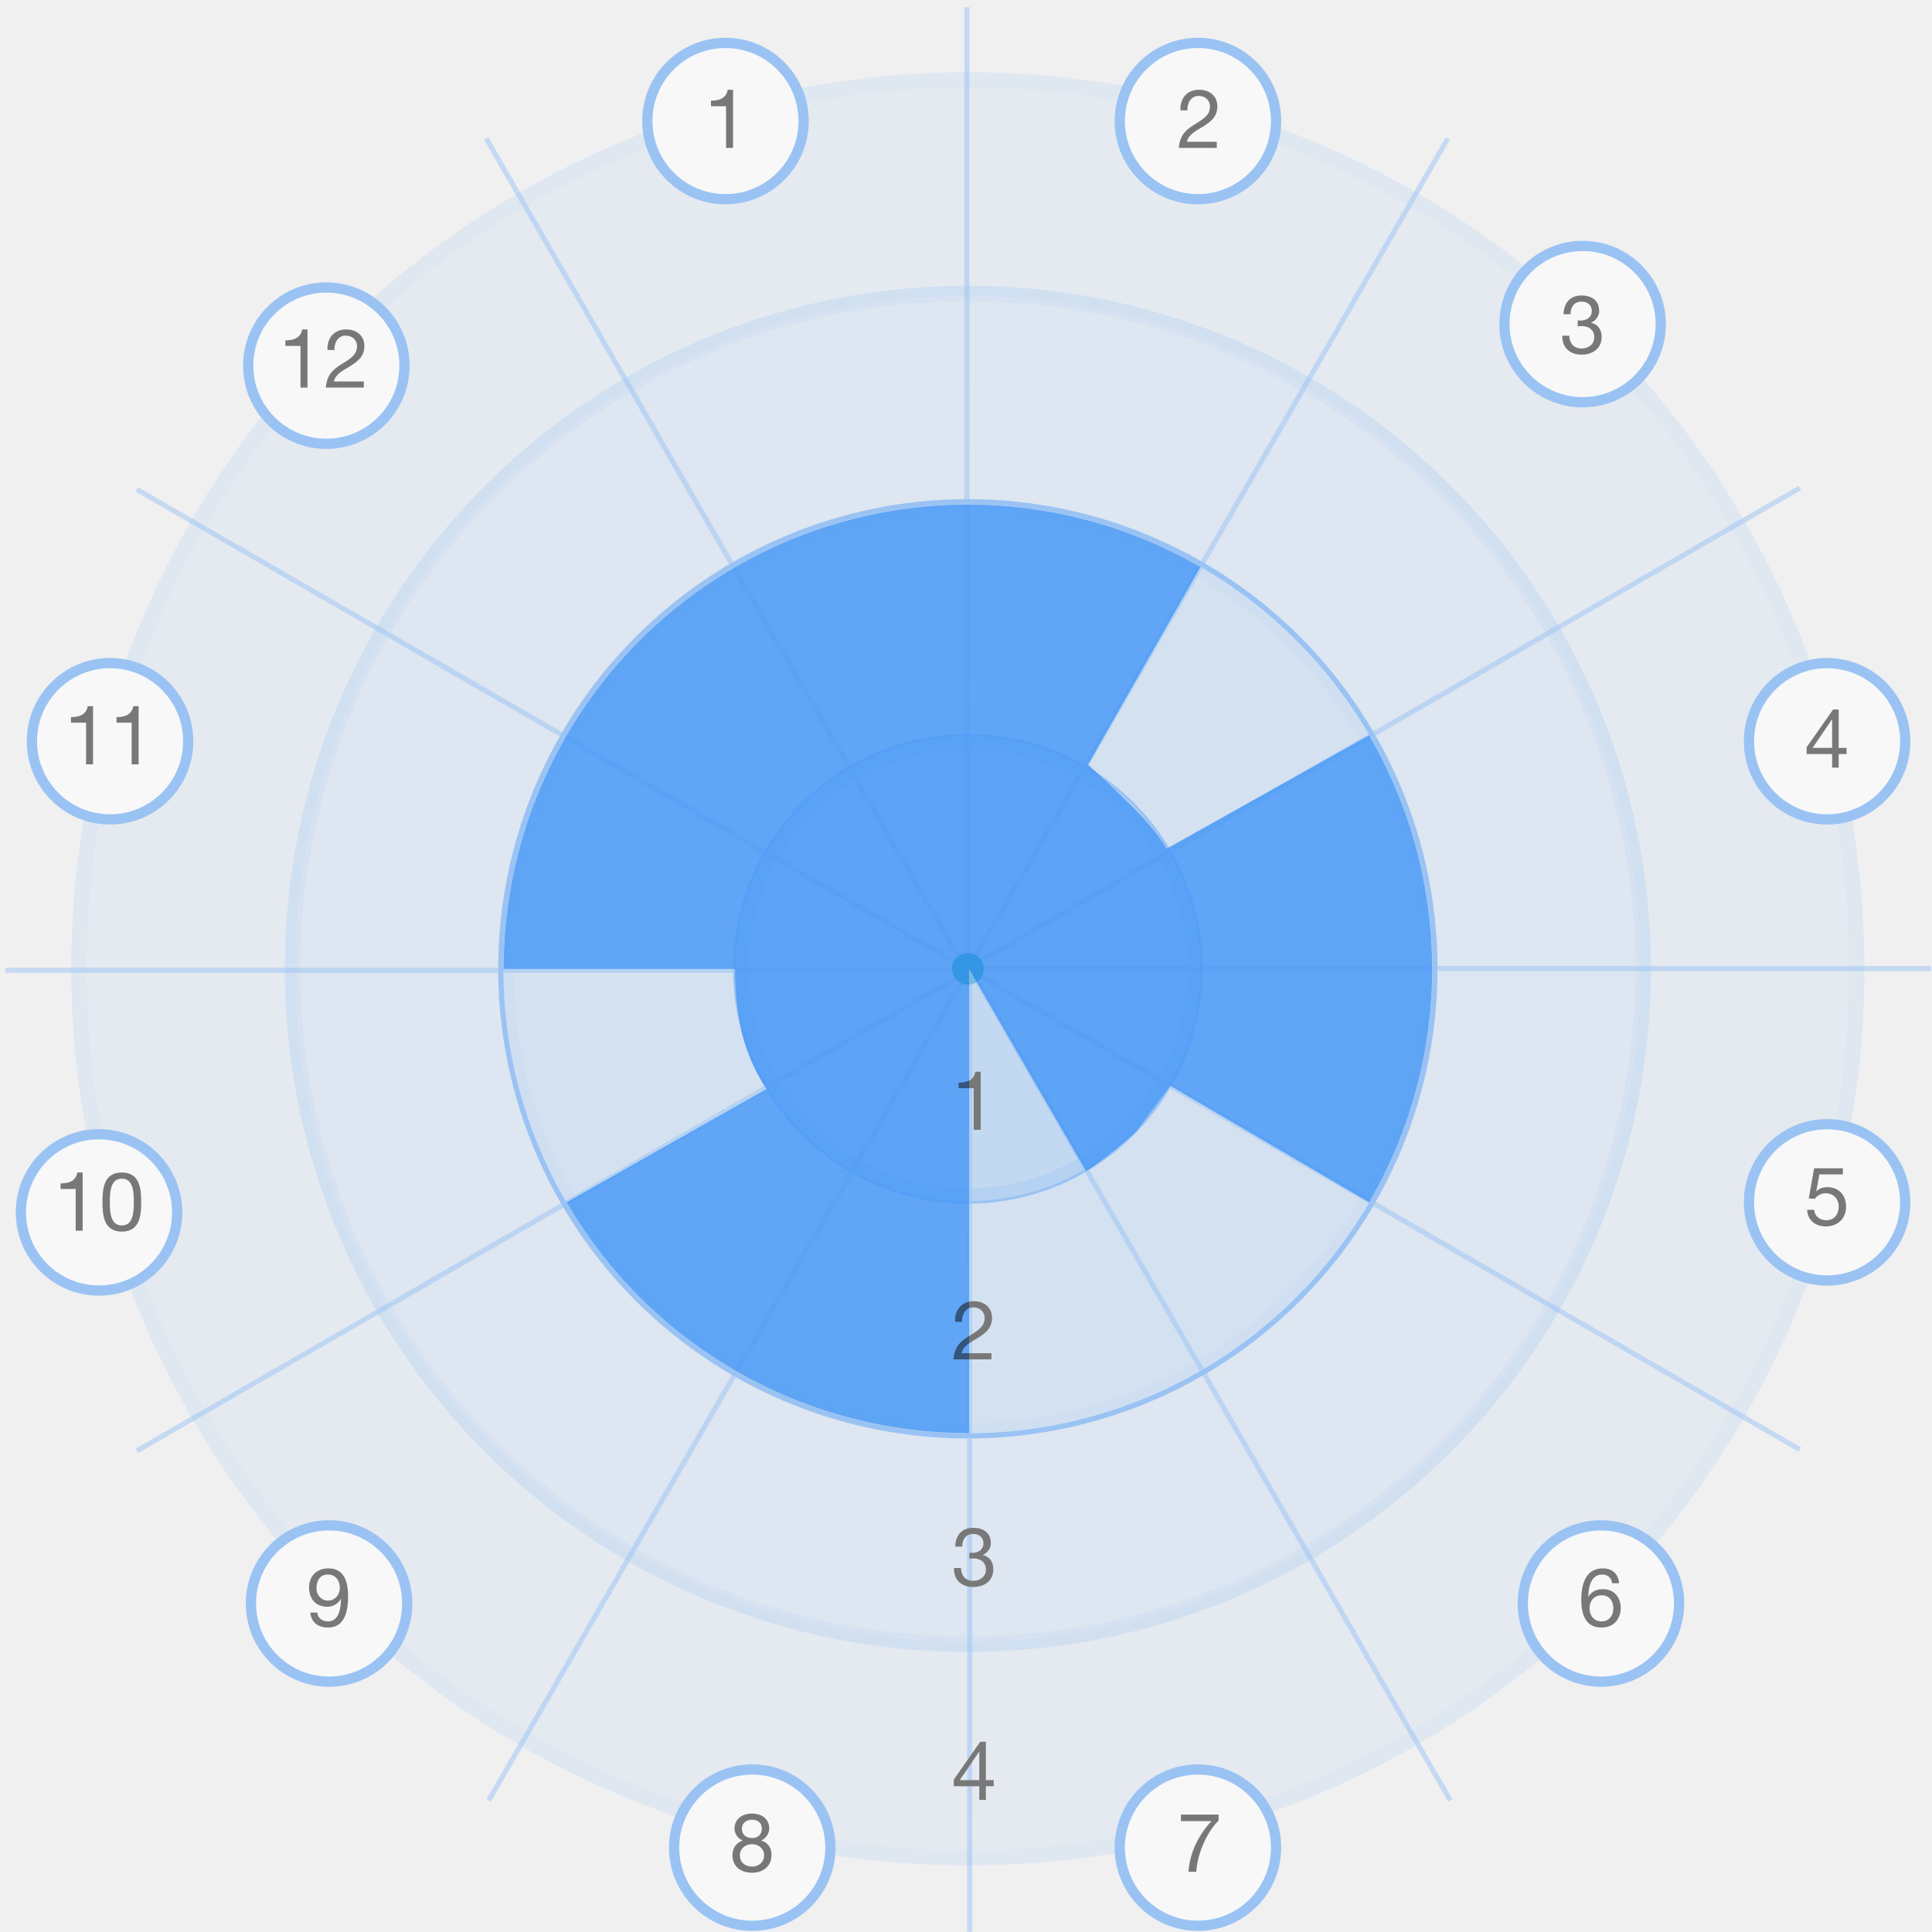
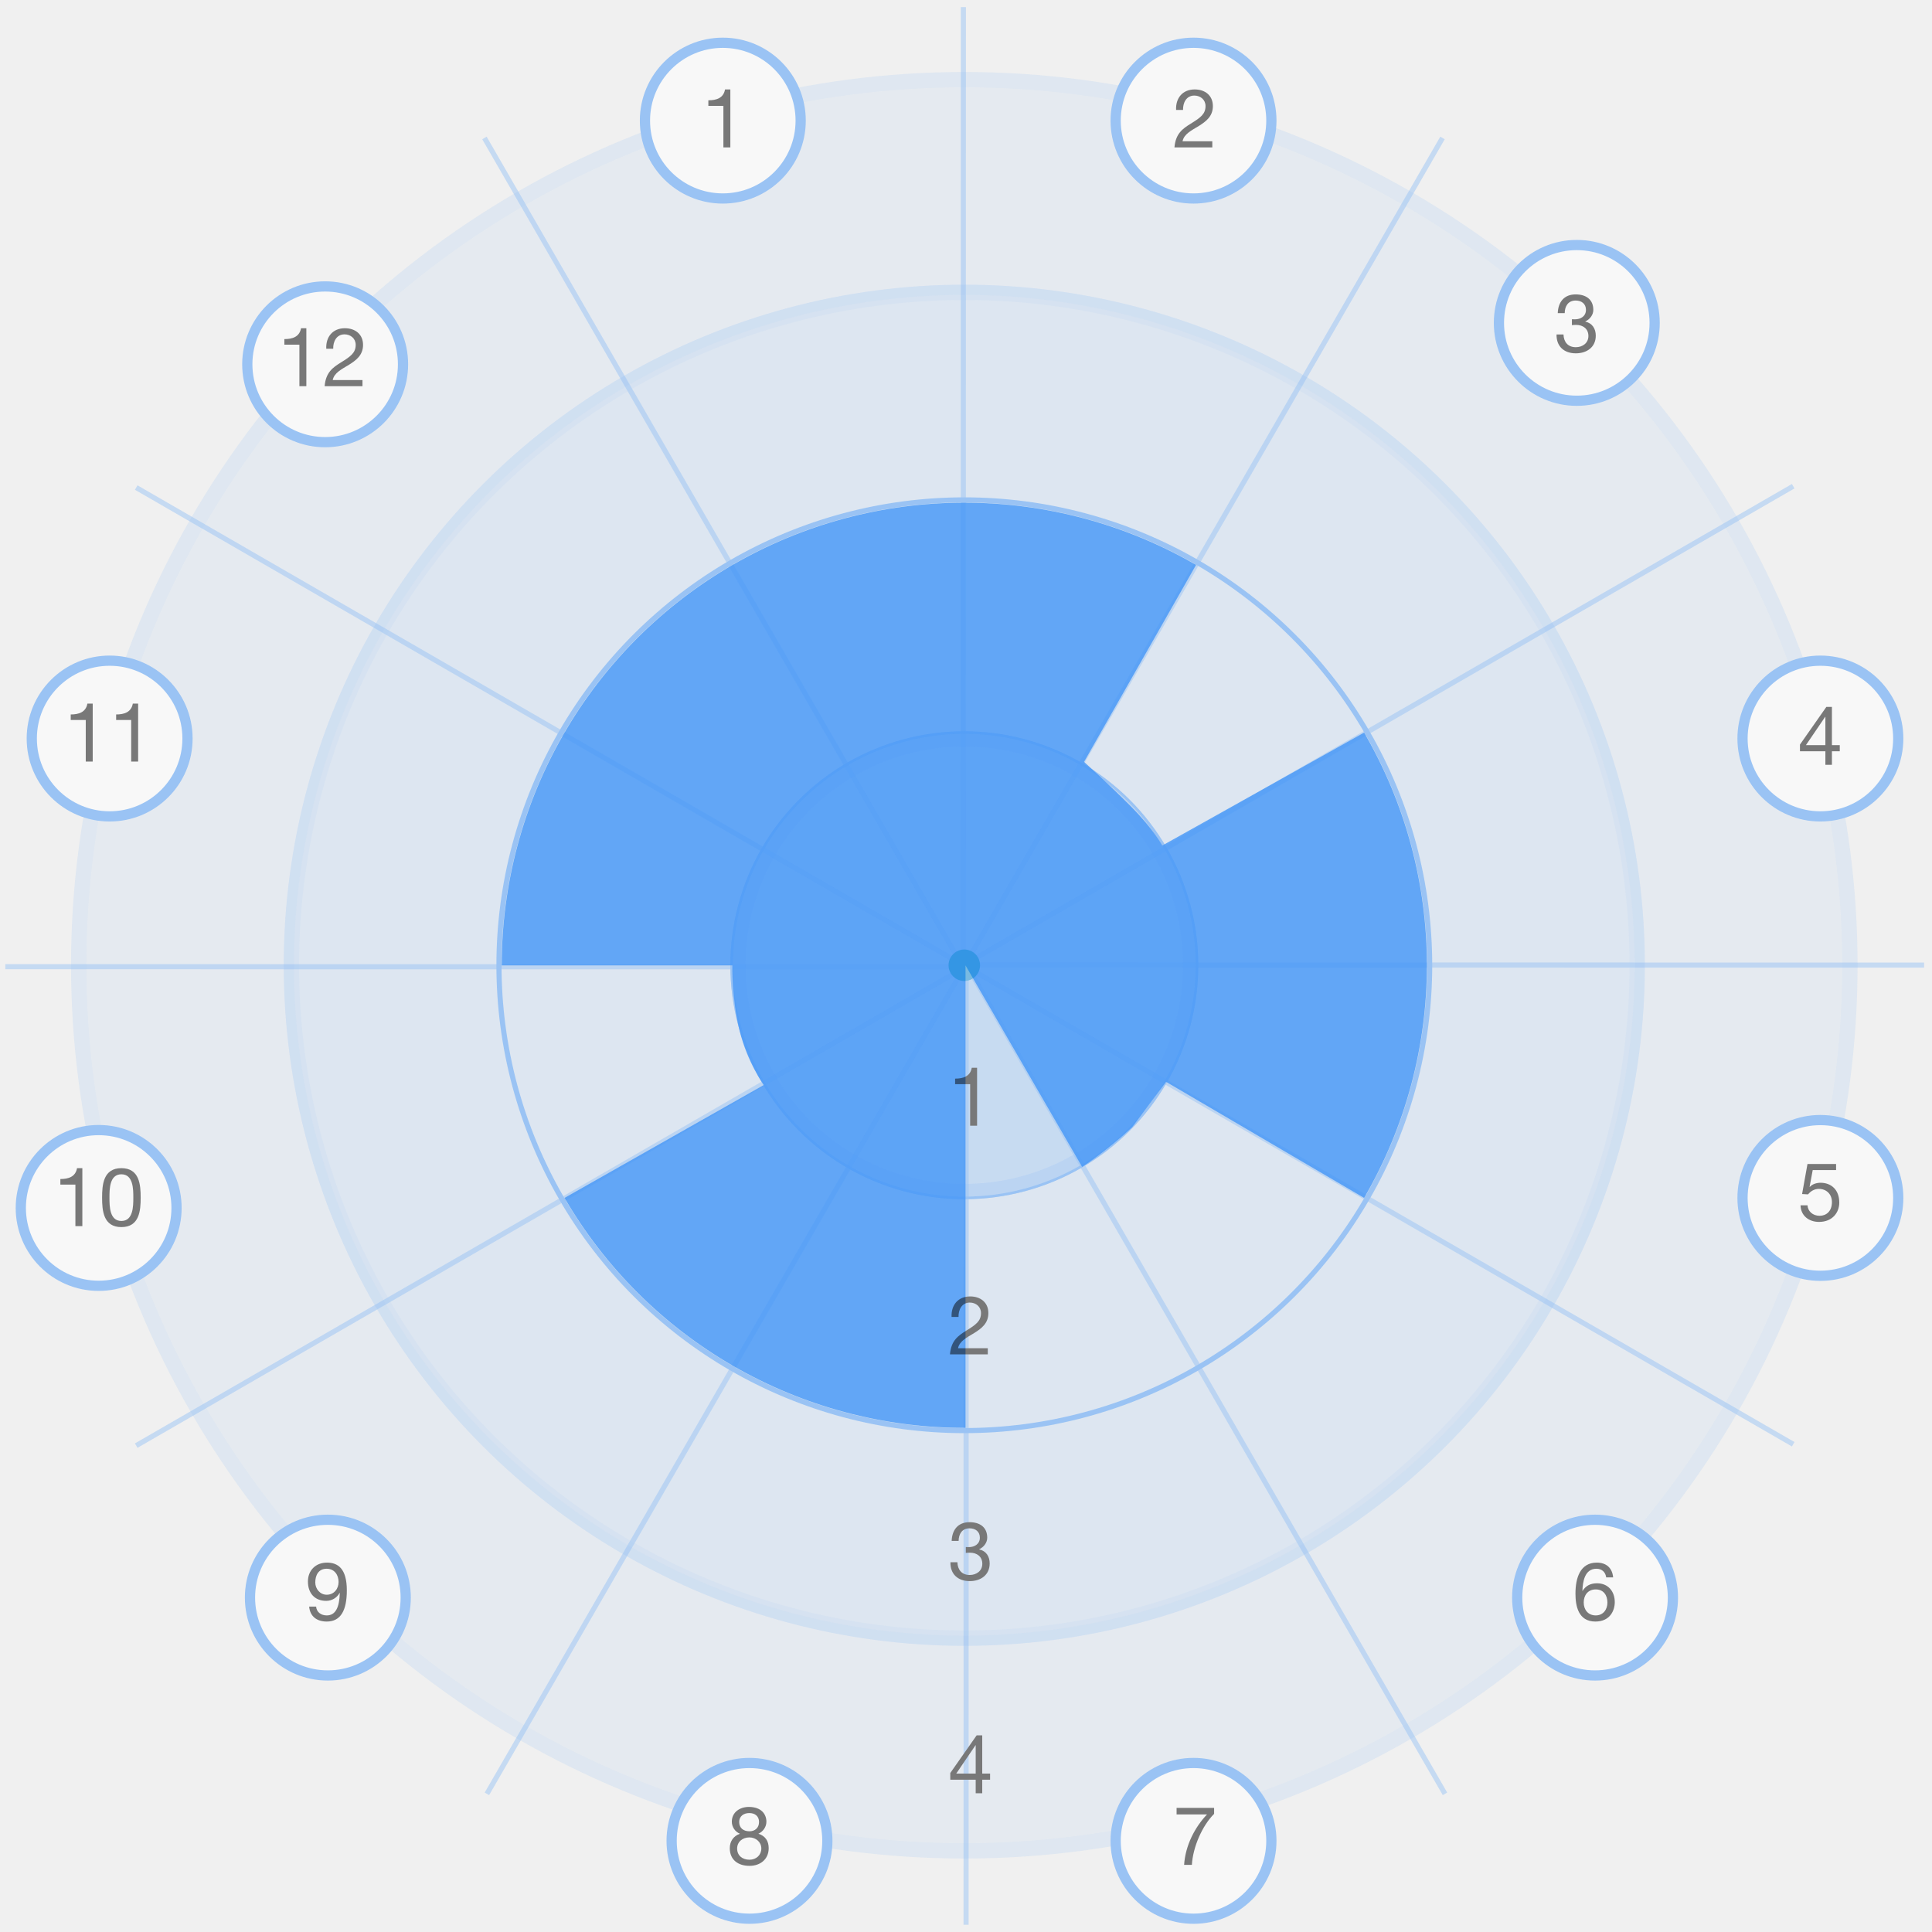
- <svg xmlns="http://www.w3.org/2000/svg" width="271" height="271" viewBox="0 0 271 271" fill="none">
+ <svg xmlns="http://www.w3.org/2000/svg" width="272" height="272" viewBox="0 0 272 272" fill="none">
  <path opacity="0.8" fill-rule="evenodd" clip-rule="evenodd" d="M152.618 72.99C141.576 70.032 129.95 70.032 118.907 72.99C107.865 75.949 97.796 81.763 89.713 89.846C81.63 97.929 75.817 107.998 72.858 119.04C71.377 124.567 70.637 130.241 70.639 135.914H103.11C103.11 135.914 102.999 140.529 104.115 145.066C105.233 149.607 107.534 152.751 107.534 152.751L79.475 168.651C82.288 173.485 85.724 177.957 89.713 181.945C97.796 190.029 107.865 195.842 118.907 198.801C124.483 200.295 130.208 201.034 135.931 201.02V135.914L152.352 164.289C152.352 164.289 155.55 162.239 159.374 158.716L164.167 152.307L192.05 168.651C194.938 163.688 197.169 158.345 198.668 152.751C201.627 141.709 201.627 130.082 198.668 119.04C197.169 113.447 194.938 108.103 192.05 103.141L163.637 119.04C163.637 119.04 162.468 116.81 159.213 113.534C156.002 110.302 152.618 107.262 152.618 107.262L168.389 79.533C163.463 76.682 158.163 74.476 152.618 72.99Z" fill="#4396F7" />
  <g opacity="0.5">
-     <path opacity="0.2" d="M47.598 47.733C63.074 32.257 82.351 21.127 103.491 15.463C124.631 9.798 146.89 9.798 168.031 15.463C189.171 21.127 208.448 32.257 223.924 47.733C239.4 63.209 250.529 82.485 256.194 103.626C261.858 124.766 261.858 147.025 256.194 168.166C250.529 189.306 239.4 208.583 223.924 224.059C208.448 239.535 189.171 250.664 168.031 256.329C146.89 261.993 124.631 261.993 103.491 256.329C82.351 250.664 63.074 239.535 47.598 224.059C32.122 208.583 20.992 189.306 15.328 168.166C9.663 147.025 9.663 124.766 15.328 103.626C20.992 82.485 32.122 63.209 47.598 47.733Z" fill="#4396F7" fill-opacity="0.6" stroke="#4396F7" stroke-width="2.158" />
-     <path opacity="0.2" d="M68.772 68.905C80.531 57.146 95.178 48.689 111.242 44.385C127.305 40.081 144.218 40.081 160.282 44.385C176.345 48.689 190.993 57.146 202.752 68.905C214.511 80.665 222.968 95.312 227.272 111.375C231.576 127.439 231.576 144.352 227.272 160.416C222.968 176.479 214.511 191.126 202.752 202.886C190.993 214.645 176.345 223.102 160.282 227.406C144.218 231.71 127.305 231.71 111.242 227.406C95.178 223.102 80.531 214.645 68.772 202.886C57.012 191.126 48.556 176.479 44.251 160.416C39.947 144.352 39.947 127.439 44.251 111.375C48.556 95.312 57.012 80.665 68.772 68.905Z" fill="#4396F7" fill-opacity="0.6" stroke="#4396F7" stroke-width="2.158" />
-     <path opacity="0.2" d="M89.945 90.077C97.988 82.034 108.006 76.251 118.992 73.307C129.979 70.363 141.546 70.363 152.533 73.307C163.519 76.251 173.537 82.034 181.58 90.077C189.623 98.12 195.406 108.138 198.35 119.124C201.294 130.111 201.294 141.678 198.35 152.665C195.406 163.651 189.623 173.669 181.58 181.712C173.537 189.754 163.519 195.538 152.533 198.482C141.546 201.426 129.979 201.426 118.992 198.482C108.006 195.538 97.988 189.754 89.945 181.712C81.903 173.669 76.119 163.651 73.175 152.665C70.231 141.678 70.231 130.111 73.175 119.124C76.119 108.138 81.903 98.12 89.945 90.077Z" fill="#4396F7" fill-opacity="0.6" stroke="#4396F7" stroke-width="2.158" />
-     <path opacity="0.5" d="M113.236 113.367C117.19 109.412 122.116 106.569 127.518 105.121C132.919 103.674 138.607 103.674 144.009 105.121C149.411 106.569 154.336 109.412 158.291 113.367C162.245 117.321 165.089 122.247 166.536 127.649C167.984 133.05 167.984 138.738 166.536 144.14C165.089 149.541 162.245 154.467 158.291 158.421C154.336 162.376 149.411 165.22 144.009 166.667C138.607 168.114 132.919 168.114 127.518 166.667C122.116 165.22 117.19 162.376 113.236 158.421C109.282 154.467 106.438 149.541 104.99 144.14C103.543 138.738 103.543 133.05 104.99 127.649C106.438 122.247 109.282 117.321 113.236 113.367Z" fill="#4396F7" fill-opacity="0.6" stroke="#4396F7" stroke-width="2.158" />
-     <path opacity="0.1" d="M68.517 68.651C80.321 56.847 95.024 48.358 111.149 44.038C127.273 39.717 144.251 39.717 160.375 44.038C176.499 48.358 191.202 56.847 203.006 68.651C214.81 80.455 223.299 95.158 227.619 111.282C231.94 127.407 231.94 144.384 227.619 160.509C223.299 176.633 214.81 191.336 203.006 203.14C191.202 214.944 176.499 223.433 160.375 227.753C144.251 232.074 127.273 232.074 111.149 227.753C95.024 223.433 80.321 214.944 68.517 203.14C56.713 191.336 48.225 176.633 43.904 160.509C39.584 144.384 39.584 127.407 43.904 111.282C48.225 95.158 56.713 80.455 68.517 68.651Z" stroke="#4396F7" stroke-width="1.438" />
-     <path d="M89.437 89.569C97.569 81.437 107.698 75.588 118.806 72.612C129.915 69.636 141.611 69.636 152.719 72.612C163.827 75.588 173.957 81.437 182.089 89.569C190.22 97.7 196.069 107.83 199.045 118.938C202.021 130.046 202.021 141.743 199.045 152.851C196.068 163.959 190.22 174.088 182.089 182.22C173.957 190.352 163.827 196.2 152.719 199.177C141.611 202.153 129.915 202.153 118.806 199.177C107.698 196.2 97.569 190.352 89.437 182.22C81.305 174.088 75.457 163.959 72.48 152.851C69.504 141.743 69.504 130.046 72.48 118.938C75.457 107.83 81.305 97.7 89.437 89.569Z" stroke="#4396F7" stroke-width="0.719" />
-     <path d="M112.6 112.73C116.666 108.664 121.731 105.74 127.285 104.252C132.839 102.764 138.687 102.764 144.241 104.252C149.796 105.74 154.86 108.664 158.926 112.73C162.992 116.796 165.916 121.861 167.404 127.415C168.893 132.969 168.893 138.817 167.404 144.371C165.916 149.925 162.992 154.99 158.926 159.056C154.86 163.122 149.796 166.046 144.241 167.534C138.687 169.022 132.839 169.022 127.285 167.534C121.731 166.046 116.666 163.122 112.6 159.056C108.534 154.99 105.61 149.925 104.122 144.371C102.634 138.817 102.634 132.969 104.122 127.415C105.61 121.861 108.534 116.796 112.6 112.73Z" stroke="#4396F7" stroke-width="0.36" />
-     <path opacity="0.5" d="M135.641 136.262L68.201 19.423" stroke="#4396F7" stroke-width="0.719" />
-     <path opacity="0.5" d="M135.615 135.903L135.629 0.998" stroke="#4396F7" stroke-width="0.719" />
+     <path opacity="0.2" d="M103.491 15.463C124.631 9.798 146.89 9.798 168.031 15.463C189.171 21.127 208.448 32.257 223.924 47.733C239.4 63.209 250.529 82.485 256.194 103.626C261.858 124.766 261.858 147.025 256.194 168.166C250.529 189.306 239.4 208.583 223.924 224.059C208.448 239.535 189.171 250.664 168.031 256.329C146.89 261.993 124.631 261.993 103.491 256.329C82.351 250.664 63.074 239.535 47.598 224.059C32.122 208.583 20.992 189.306 15.328 168.166C9.663 147.025 9.663 124.766 15.328 103.626C20.992 82.485 32.122 63.209 47.598 47.733C63.074 32.257 82.351 21.127 103.491 15.463Z" fill="#4396F7" fill-opacity="0.6" stroke="#4396F7" stroke-width="2.158" />
+     <path opacity="0.2" d="M111.241 44.385C127.304 40.081 144.217 40.081 160.281 44.385C176.344 48.689 190.992 57.146 202.751 68.905C214.51 80.665 222.967 95.312 227.271 111.375C231.575 127.439 231.575 144.352 227.271 160.416C222.967 176.479 214.51 191.126 202.751 202.886C190.992 214.645 176.344 223.102 160.281 227.406C144.217 231.71 127.304 231.71 111.241 227.406C95.177 223.102 80.53 214.645 68.771 202.886C57.011 191.126 48.555 176.479 44.251 160.416C39.946 144.352 39.946 127.439 44.251 111.375C48.555 95.312 57.011 80.665 68.771 68.905C80.53 57.146 95.177 48.689 111.241 44.385Z" fill="#4396F7" fill-opacity="0.6" stroke="#4396F7" stroke-width="2.158" />
+     <path opacity="0.5" d="M127.517 105.121C132.919 103.674 138.607 103.674 144.008 105.121C149.41 106.569 154.336 109.413 158.29 113.367C162.244 117.321 165.088 122.247 166.536 127.649C167.983 133.051 167.983 138.738 166.536 144.14C165.088 149.542 162.244 154.467 158.29 158.422C154.336 162.376 149.41 165.22 144.008 166.667C138.607 168.115 132.919 168.115 127.517 166.667C122.115 165.22 117.19 162.376 113.235 158.422C109.281 154.467 106.437 149.542 104.99 144.14C103.542 138.738 103.542 133.051 104.99 127.649C106.437 122.247 109.281 117.321 113.235 113.367C117.19 109.413 122.115 106.569 127.517 105.121Z" fill="#4396F7" fill-opacity="0.6" stroke="#4396F7" stroke-width="2.158" />
+     <path opacity="0.1" d="M111.148 44.038C127.272 39.717 144.25 39.717 160.374 44.038C176.498 48.358 191.201 56.847 203.005 68.651C214.809 80.455 223.298 95.158 227.618 111.282C231.939 127.407 231.939 144.384 227.618 160.509C223.298 176.633 214.809 191.336 203.005 203.14C191.201 214.944 176.498 223.433 160.374 227.753C144.25 232.074 127.272 232.074 111.148 227.753C95.023 223.433 80.32 214.944 68.516 203.14C56.712 191.336 48.224 176.633 43.903 160.509C39.583 144.384 39.583 127.407 43.903 111.282C48.224 95.158 56.712 80.455 68.516 68.651C80.32 56.847 95.023 48.358 111.148 44.038Z" stroke="#4396F7" stroke-width="1.438" />
+     <path d="M118.806 72.612C129.915 69.636 141.611 69.636 152.719 72.612C163.828 75.588 173.957 81.437 182.089 89.569C190.221 97.7 196.069 107.83 199.045 118.938C202.022 130.046 202.022 141.743 199.045 152.851C196.069 163.959 190.221 174.088 182.089 182.22C173.957 190.352 163.828 196.2 152.719 199.177C141.611 202.153 129.915 202.153 118.806 199.177C107.698 196.2 97.569 190.352 89.437 182.22C81.305 174.088 75.457 163.959 72.481 152.851C69.504 141.743 69.504 130.046 72.481 118.938C75.457 107.83 81.305 97.7 89.437 89.569C97.569 81.437 107.698 75.588 118.806 72.612Z" stroke="#4396F7" stroke-width="0.719" />
+     <path d="M127.284 104.252C132.839 102.764 138.687 102.764 144.241 104.252C149.795 105.74 154.86 108.664 158.926 112.73C162.992 116.796 165.916 121.861 167.404 127.415C168.892 132.969 168.892 138.817 167.404 144.371C165.916 149.926 162.992 154.99 158.926 159.056C154.86 163.122 149.795 166.046 144.241 167.534C138.687 169.023 132.839 169.023 127.284 167.534C121.73 166.046 116.666 163.122 112.6 159.056C108.534 154.99 105.61 149.926 104.121 144.371C102.633 138.817 102.633 132.969 104.121 127.415C105.61 121.861 108.534 116.796 112.6 112.73C116.666 108.664 121.73 105.74 127.284 104.252Z" stroke="#4396F7" stroke-width="0.36" />
+     <path opacity="0.5" d="M135.642 136.262L68.202 19.423" stroke="#4396F7" stroke-width="0.719" />
+     <path opacity="0.5" d="M135.614 135.903L135.628 0.998" stroke="#4396F7" stroke-width="0.719" />
    <path opacity="0.5" d="M135.621 136.247L203.086 19.423" stroke="#4396F7" stroke-width="0.719" />
-     <path opacity="0.5" d="M135.62 135.89L252.459 68.45" stroke="#4396F7" stroke-width="0.719" />
-     <path opacity="0.5" d="M135.981 135.86L270.887 135.874" stroke="#4396F7" stroke-width="0.719" />
-     <path opacity="0.5" d="M135.635 135.867L252.459 203.332" stroke="#4396F7" stroke-width="0.719" />
-     <path opacity="0.5" d="M135.993 135.71L203.434 252.549" stroke="#4396F7" stroke-width="0.719" />
-     <path opacity="0.5" d="M136.024 136.071L136.01 270.977" stroke="#4396F7" stroke-width="0.719" />
-     <path opacity="0.5" d="M136.016 135.724L68.551 252.549" stroke="#4396F7" stroke-width="0.719" />
-     <path opacity="0.5" d="M136.016 136.082L19.178 203.522" stroke="#4396F7" stroke-width="0.719" />
+     <path opacity="0.5" d="M135.62 135.891L252.459 68.451" stroke="#4396F7" stroke-width="0.719" />
+     <path opacity="0.5" d="M135.981 135.86L270.886 135.874" stroke="#4396F7" stroke-width="0.719" />
+     <path opacity="0.5" d="M135.634 135.867L252.459 203.332" stroke="#4396F7" stroke-width="0.719" />
+     <path opacity="0.5" d="M135.994 135.71L203.434 252.549" stroke="#4396F7" stroke-width="0.719" />
+     <path opacity="0.5" d="M136.024 136.071L136.01 270.976" stroke="#4396F7" stroke-width="0.719" />
+     <path opacity="0.5" d="M136.015 135.725L68.55 252.549" stroke="#4396F7" stroke-width="0.719" />
+     <path opacity="0.5" d="M136.016 136.082L19.177 203.523" stroke="#4396F7" stroke-width="0.719" />
    <path opacity="0.5" d="M135.655 136.112L0.75 136.098" stroke="#4396F7" stroke-width="0.719" />
-     <path opacity="0.5" d="M136.002 136.107L19.178 68.642" stroke="#4396F7" stroke-width="0.719" />
-     <path d="M135.187 133.751C135.563 133.651 135.959 133.651 136.336 133.751V133.751C136.712 133.852 137.055 134.05 137.33 134.326V134.326C137.605 134.601 137.803 134.944 137.904 135.32V135.32C138.005 135.696 138.005 136.092 137.904 136.468V136.468C137.803 136.845 137.605 137.188 137.33 137.463V137.463C137.055 137.738 136.712 137.936 136.336 138.037V138.037C135.959 138.138 135.563 138.138 135.187 138.037V138.037C134.811 137.936 134.468 137.738 134.193 137.463V137.463C133.917 137.188 133.719 136.845 133.619 136.468V136.468C133.518 136.092 133.518 135.696 133.619 135.32V135.32C133.719 134.944 133.917 134.601 134.193 134.326V134.326C134.468 134.05 134.811 133.852 135.187 133.751V133.751Z" fill="#0284D2" />
+     <path opacity="0.5" d="M136.002 136.107L19.177 68.641" stroke="#4396F7" stroke-width="0.719" />
+     <path d="M135.187 133.752C135.563 133.651 135.959 133.651 136.335 133.752C136.711 133.853 137.054 134.051 137.33 134.326C137.605 134.601 137.803 134.944 137.904 135.32C138.005 135.697 138.005 136.093 137.904 136.469C137.803 136.845 137.605 137.188 137.33 137.463C137.054 137.739 136.711 137.937 136.335 138.037C135.959 138.138 135.563 138.138 135.187 138.037C134.811 137.937 134.468 137.739 134.192 137.463C133.917 137.188 133.719 136.845 133.618 136.469C133.517 136.093 133.517 135.697 133.618 135.32C133.719 134.944 133.917 134.601 134.192 134.326C134.468 134.051 134.811 133.853 135.187 133.752Z" fill="#0284D2" />
    <circle cx="101.762" cy="16.982" r="10.962" fill="white" stroke="#4396F7" stroke-width="1.438" />
    <circle cx="168.031" cy="16.982" r="10.962" fill="white" stroke="#4396F7" stroke-width="1.438" />
-     <circle cx="221.992" cy="45.46" r="10.962" fill="white" stroke="#4396F7" stroke-width="1.438" />
-     <circle cx="256.285" cy="103.976" r="10.962" fill="white" stroke="#4396F7" stroke-width="1.438" />
-     <circle cx="256.285" cy="168.652" r="10.962" fill="white" stroke="#4396F7" stroke-width="1.438" />
-     <circle cx="224.564" cy="224.922" r="10.962" fill="white" stroke="#4396F7" stroke-width="1.438" />
+     <circle cx="221.991" cy="45.459" r="10.962" fill="white" stroke="#4396F7" stroke-width="1.438" />
+     <circle cx="256.286" cy="103.976" r="10.962" fill="white" stroke="#4396F7" stroke-width="1.438" />
+     <circle cx="256.286" cy="168.652" r="10.962" fill="white" stroke="#4396F7" stroke-width="1.438" />
+     <circle cx="224.563" cy="224.922" r="10.962" fill="white" stroke="#4396F7" stroke-width="1.438" />
    <circle cx="168.031" cy="259.167" r="10.962" fill="white" stroke="#4396F7" stroke-width="1.438" />
    <circle cx="105.519" cy="259.167" r="10.962" fill="white" stroke="#4396F7" stroke-width="1.438" />
-     <circle cx="46.158" cy="224.922" r="10.962" fill="white" stroke="#4396F7" stroke-width="1.438" />
-     <circle cx="13.89" cy="170.061" r="10.962" fill="white" stroke="#4396F7" stroke-width="1.438" />
-     <circle cx="15.437" cy="103.976" r="10.962" fill="white" stroke="#4396F7" stroke-width="1.438" />
-     <circle cx="45.777" cy="51.288" r="10.962" fill="white" stroke="#4396F7" stroke-width="1.438" />
-     <path d="M137.561 150.326H136.813C136.595 151.557 135.582 151.856 134.466 151.856V152.639H136.583V158.484H137.561V150.326Z" fill="black" />
-     <path d="M134.949 185.408C134.915 184.43 135.398 183.383 136.537 183.383C137.4 183.383 138.114 183.97 138.114 184.856C138.114 185.984 137.412 186.49 136.031 187.342C134.88 188.055 133.902 188.746 133.741 190.679H139.069V189.816H134.88C135.076 188.803 136.146 188.285 137.17 187.664C138.183 187.031 139.149 186.306 139.149 184.868C139.149 183.349 138.022 182.52 136.595 182.52C134.869 182.52 133.891 183.751 133.971 185.408H134.949Z" fill="black" />
-     <path d="M135.973 218.632C136.158 218.609 136.365 218.597 136.56 218.597C137.527 218.597 138.298 219.138 138.298 220.162C138.298 221.152 137.481 221.739 136.526 221.739C135.41 221.739 134.823 221.002 134.788 219.944H133.81C133.776 221.624 134.869 222.602 136.526 222.602C138.056 222.602 139.333 221.75 139.333 220.116C139.333 219.138 138.85 218.356 137.861 218.137V218.114C138.482 217.826 138.988 217.205 138.988 216.492C138.988 214.984 137.918 214.305 136.503 214.305C134.869 214.305 134.04 215.387 133.983 216.94H134.961C134.972 215.985 135.433 215.168 136.503 215.168C137.331 215.168 137.953 215.629 137.953 216.48C137.953 217.366 137.228 217.815 136.399 217.815C136.261 217.815 136.123 217.815 135.973 217.803V218.632Z" fill="black" />
-     <path d="M138.286 244.31H137.504L133.787 249.615V250.559H137.366V252.469H138.286V250.559H139.391V249.696H138.286V244.31ZM134.627 249.696L137.343 245.703H137.366V249.696H134.627Z" fill="black" />
-     <path d="M166.558 15.48C166.524 14.502 167.007 13.454 168.146 13.454C169.009 13.454 169.723 14.041 169.723 14.927C169.723 16.055 169.021 16.561 167.64 17.413C166.489 18.126 165.511 18.817 165.35 20.75H170.678V19.887H166.489C166.685 18.874 167.755 18.357 168.779 17.735C169.792 17.102 170.758 16.377 170.758 14.939C170.758 13.42 169.631 12.591 168.204 12.591C166.478 12.591 165.5 13.823 165.58 15.48H166.558Z" fill="black" />
-     <path d="M102.823 12.591H102.075C101.856 13.823 100.844 14.122 99.727 14.122V14.904H101.845V20.75H102.823V12.591Z" fill="black" />
-     <path d="M221.303 45.775C221.487 45.752 221.694 45.74 221.89 45.74C222.857 45.74 223.628 46.281 223.628 47.305C223.628 48.295 222.811 48.882 221.855 48.882C220.739 48.882 220.152 48.145 220.118 47.086H219.14C219.105 48.766 220.198 49.745 221.855 49.745C223.386 49.745 224.663 48.893 224.663 47.259C224.663 46.281 224.18 45.498 223.19 45.28V45.257C223.812 44.969 224.318 44.348 224.318 43.634C224.318 42.127 223.248 41.448 221.832 41.448C220.198 41.448 219.37 42.529 219.312 44.083H220.291C220.302 43.128 220.762 42.311 221.832 42.311C222.661 42.311 223.282 42.771 223.282 43.623C223.282 44.509 222.557 44.958 221.729 44.958C221.591 44.958 221.453 44.958 221.303 44.946V45.775Z" fill="black" />
-     <path d="M43.13 46.21H42.382C42.163 47.441 41.15 47.74 40.034 47.74V48.523H42.151V54.368H43.13V46.21ZM46.912 49.098C46.877 48.12 47.36 47.073 48.5 47.073C49.363 47.073 50.076 47.66 50.076 48.545C50.076 49.673 49.374 50.18 47.993 51.031C46.843 51.745 45.864 52.435 45.703 54.368H51.031V53.505H46.843C47.038 52.492 48.108 51.975 49.133 51.353C50.145 50.72 51.112 49.995 51.112 48.557C51.112 47.038 49.984 46.21 48.557 46.21C46.831 46.21 45.853 47.441 45.934 49.098H46.912Z" fill="black" />
-     <path d="M257.911 99.52H257.129L253.412 104.825V105.769H256.99V107.679H257.911V105.769H259.016V104.905H257.911V99.52ZM254.252 104.905L256.967 100.912H256.99V104.905H254.252Z" fill="black" />
-     <path d="M258.498 163.87H254.47L253.711 168.105L254.551 168.151C254.931 167.691 255.448 167.38 256.07 167.38C257.163 167.38 257.911 168.151 257.911 169.232C257.911 170.533 257.117 171.166 256.185 171.166C255.207 171.166 254.528 170.533 254.47 169.693H253.492C253.527 171.166 254.677 172.029 256.093 172.029C257.992 172.029 258.947 170.694 258.947 169.313C258.947 167.449 257.761 166.517 256.312 166.517C255.759 166.517 255.149 166.701 254.793 167.104L254.77 167.081L255.207 164.733H258.498V163.87Z" fill="black" />
-     <path d="M11.592 164.463H10.845C10.626 165.694 9.613 165.993 8.497 165.993V166.775H10.614V172.621H11.592V164.463ZM14.373 168.617C14.373 170.412 14.534 172.759 17.089 172.759C19.644 172.759 19.805 170.412 19.805 168.617C19.805 166.81 19.644 164.463 17.089 164.463C14.534 164.463 14.373 166.81 14.373 168.617ZM15.409 168.605C15.409 167.397 15.421 165.326 17.089 165.326C18.758 165.326 18.769 167.397 18.769 168.605C18.769 169.825 18.758 171.896 17.089 171.896C15.421 171.896 15.409 169.825 15.409 168.605Z" fill="black" />
-     <path d="M13.052 99.056H12.303C12.085 100.288 11.072 100.587 9.956 100.587V101.369H12.073V107.215H13.052V99.056ZM19.446 99.056H18.698C18.479 100.288 17.466 100.587 16.35 100.587V101.369H18.468V107.215H19.446V99.056Z" fill="black" />
-     <path d="M224.658 223.769C225.774 223.769 226.303 224.609 226.303 225.622C226.303 226.588 225.717 227.428 224.658 227.428C223.588 227.428 222.966 226.623 222.966 225.61C222.966 224.586 223.565 223.769 224.658 223.769ZM227.109 222.078C226.994 220.754 226.154 219.995 224.807 219.995C222.483 219.995 221.804 222.124 221.804 224.367C221.804 226.082 222.195 228.291 224.612 228.291C226.672 228.291 227.339 226.738 227.339 225.553C227.339 224.045 226.407 222.906 224.842 222.906C223.956 222.906 223.266 223.228 222.805 223.976L222.782 223.953C222.828 222.699 223.093 220.858 224.761 220.858C225.532 220.858 226.039 221.341 226.131 222.078H227.109Z" fill="black" />
-     <path d="M47.667 222.722C47.667 223.689 47.023 224.517 45.998 224.517C45.055 224.517 44.388 223.689 44.388 222.791C44.388 221.79 44.825 220.858 45.987 220.858C47.08 220.858 47.667 221.721 47.667 222.722ZM43.524 226.186C43.651 227.589 44.629 228.291 45.998 228.291C47.978 228.291 48.829 226.715 48.829 223.896C48.829 220.812 47.552 219.995 46.033 219.995C44.456 219.995 43.352 221.076 43.352 222.653C43.352 224.264 44.272 225.38 45.929 225.38C46.723 225.38 47.448 224.943 47.817 224.252L47.84 224.275C47.782 226.381 47.195 227.428 45.998 227.428C45.216 227.428 44.572 226.98 44.503 226.186H43.524Z" fill="black" />
-     <path d="M170.931 254.528H165.649V255.449H169.93C168.215 257.267 166.892 259.787 166.708 262.549H167.801C167.951 259.994 169.285 257.002 170.931 255.368V254.528Z" fill="black" />
-     <path d="M103.779 260.247C103.779 259.304 104.538 258.682 105.505 258.682C106.425 258.682 107.185 259.35 107.185 260.236C107.185 261.145 106.494 261.824 105.516 261.824C104.504 261.824 103.779 261.226 103.779 260.247ZM103.031 256.473C103.031 257.21 103.491 257.888 104.17 258.165C103.261 258.487 102.743 259.235 102.743 260.201C102.743 261.87 103.951 262.687 105.516 262.687C107.024 262.687 108.221 261.778 108.221 260.201C108.221 259.189 107.749 258.475 106.771 258.165C107.438 257.865 107.898 257.198 107.898 256.473C107.898 255.437 107.208 254.39 105.424 254.39C104.17 254.39 103.031 255.127 103.031 256.473ZM104.066 256.508C104.066 255.691 104.711 255.253 105.493 255.253C106.287 255.253 106.863 255.691 106.863 256.508C106.863 257.336 106.287 257.819 105.516 257.819C104.711 257.819 104.066 257.405 104.066 256.508Z" fill="black" />
+     <circle cx="46.157" cy="224.922" r="10.962" fill="white" stroke="#4396F7" stroke-width="1.438" />
+     <circle cx="13.891" cy="170.062" r="10.962" fill="white" stroke="#4396F7" stroke-width="1.438" />
+     <circle cx="15.436" cy="103.976" r="10.962" fill="white" stroke="#4396F7" stroke-width="1.438" />
+     <circle cx="45.778" cy="51.288" r="10.962" fill="white" stroke="#4396F7" stroke-width="1.438" />
+     <path d="M137.561 150.326H136.813C136.594 151.557 135.582 151.856 134.465 151.856V152.639H136.583V158.485H137.561V150.326Z" fill="black" />
+     <path d="M134.949 185.409C134.914 184.431 135.398 183.384 136.537 183.384C137.4 183.384 138.113 183.97 138.113 184.856C138.113 185.984 137.411 186.49 136.03 187.342C134.88 188.055 133.902 188.746 133.741 190.679H139.068V189.816H134.88C135.075 188.803 136.146 188.286 137.17 187.664C138.182 187.031 139.149 186.306 139.149 184.868C139.149 183.349 138.021 182.52 136.594 182.52C134.868 182.52 133.89 183.752 133.971 185.409H134.949Z" fill="black" />
+     <path d="M135.973 218.631C136.157 218.608 136.364 218.597 136.56 218.597C137.526 218.597 138.297 219.138 138.297 220.162C138.297 221.152 137.48 221.738 136.525 221.738C135.409 221.738 134.822 221.002 134.788 219.943H133.81C133.775 221.623 134.868 222.601 136.525 222.601C138.056 222.601 139.333 221.75 139.333 220.116C139.333 219.138 138.85 218.355 137.86 218.137V218.114C138.481 217.826 138.988 217.205 138.988 216.491C138.988 214.984 137.918 214.305 136.502 214.305C134.868 214.305 134.04 215.386 133.982 216.94H134.96C134.972 215.985 135.432 215.168 136.502 215.168C137.331 215.168 137.952 215.628 137.952 216.48C137.952 217.366 137.227 217.814 136.399 217.814C136.261 217.814 136.123 217.814 135.973 217.803V218.631Z" fill="black" />
+     <path d="M138.286 244.311H137.503L133.787 249.615V250.559H137.365V252.469H138.286V250.559H139.391V249.696H138.286V244.311ZM134.627 249.696L137.342 245.703H137.365V249.696H134.627Z" fill="black" />
+     <path d="M166.557 15.479C166.523 14.501 167.006 13.454 168.145 13.454C169.008 13.454 169.722 14.041 169.722 14.927C169.722 16.055 169.02 16.561 167.639 17.412C166.488 18.126 165.51 18.816 165.349 20.75H170.677V19.887H166.488C166.684 18.874 167.754 18.356 168.778 17.735C169.791 17.102 170.757 16.377 170.757 14.938C170.757 13.419 169.63 12.591 168.203 12.591C166.477 12.591 165.499 13.822 165.579 15.479H166.557Z" fill="black" />
+     <path d="M102.823 12.591H102.075C101.856 13.822 100.844 14.121 99.727 14.121V14.904H101.845V20.75H102.823V12.591Z" fill="black" />
+     <path d="M221.303 45.774C221.487 45.751 221.694 45.74 221.89 45.74C222.856 45.74 223.627 46.281 223.627 47.305C223.627 48.294 222.81 48.881 221.855 48.881C220.739 48.881 220.152 48.145 220.118 47.086H219.14C219.105 48.766 220.198 49.744 221.855 49.744C223.386 49.744 224.663 48.893 224.663 47.259C224.663 46.281 224.18 45.498 223.19 45.279V45.257C223.811 44.969 224.318 44.347 224.318 43.634C224.318 42.127 223.248 41.448 221.832 41.448C220.198 41.448 219.37 42.529 219.312 44.083H220.29C220.302 43.128 220.762 42.311 221.832 42.311C222.661 42.311 223.282 42.771 223.282 43.623C223.282 44.508 222.557 44.957 221.729 44.957C221.591 44.957 221.452 44.957 221.303 44.946V45.774Z" fill="black" />
+     <path d="M43.13 46.21H42.382C42.163 47.441 41.151 47.74 40.035 47.74V48.523H42.152V54.368H43.13V46.21ZM46.912 49.098C46.878 48.12 47.361 47.073 48.5 47.073C49.363 47.073 50.077 47.66 50.077 48.545C50.077 49.673 49.375 50.18 47.994 51.031C46.843 51.745 45.865 52.435 45.704 54.368H51.032V53.505H46.843C47.039 52.492 48.109 51.975 49.133 51.353C50.146 50.72 51.112 49.995 51.112 48.557C51.112 47.038 49.984 46.21 48.558 46.21C46.831 46.21 45.853 47.441 45.934 49.098H46.912Z" fill="black" />
+     <path d="M257.911 99.52H257.128L253.411 104.824V105.768H256.99V107.678H257.911V105.768H259.015V104.905H257.911V99.52ZM254.251 104.905L256.967 100.912H256.99V104.905H254.251Z" fill="black" />
+     <path d="M258.497 163.871H254.47L253.71 168.105L254.55 168.151C254.93 167.691 255.448 167.38 256.069 167.38C257.163 167.38 257.911 168.151 257.911 169.233C257.911 170.533 257.117 171.166 256.184 171.166C255.206 171.166 254.527 170.533 254.47 169.693H253.492C253.526 171.166 254.677 172.029 256.092 172.029C257.991 172.029 258.946 170.694 258.946 169.314C258.946 167.449 257.761 166.517 256.311 166.517C255.759 166.517 255.149 166.701 254.792 167.104L254.769 167.081L255.206 164.734H258.497V163.871Z" fill="black" />
+     <path d="M11.593 164.462H10.845C10.627 165.693 9.614 165.992 8.498 165.992V166.775H10.615V172.621H11.593V164.462ZM14.374 168.616C14.374 170.411 14.535 172.759 17.09 172.759C19.644 172.759 19.805 170.411 19.805 168.616C19.805 166.809 19.644 164.462 17.09 164.462C14.535 164.462 14.374 166.809 14.374 168.616ZM15.41 168.605C15.41 167.396 15.421 165.325 17.09 165.325C18.758 165.325 18.77 167.396 18.77 168.605C18.77 169.824 18.758 171.896 17.09 171.896C15.421 171.896 15.41 169.824 15.41 168.605Z" fill="black" />
+     <path d="M13.053 99.056H12.305C12.086 100.287 11.073 100.586 9.957 100.586V101.369H12.074V107.215H13.053V99.056ZM19.447 99.056H18.699C18.48 100.287 17.467 100.586 16.351 100.586V101.369H18.468V107.215H19.447V99.056Z" fill="black" />
+     <path d="M224.657 223.769C225.774 223.769 226.303 224.609 226.303 225.622C226.303 226.589 225.716 227.429 224.657 227.429C223.587 227.429 222.966 226.623 222.966 225.61C222.966 224.586 223.564 223.769 224.657 223.769ZM227.108 222.078C226.993 220.754 226.153 219.995 224.807 219.995C222.483 219.995 221.804 222.124 221.804 224.368C221.804 226.082 222.195 228.292 224.611 228.292C226.671 228.292 227.339 226.738 227.339 225.553C227.339 224.046 226.406 222.906 224.842 222.906C223.955 222.906 223.265 223.228 222.805 223.976L222.782 223.953C222.828 222.699 223.092 220.858 224.761 220.858C225.532 220.858 226.038 221.341 226.13 222.078H227.108Z" fill="black" />
+     <path d="M47.667 222.722C47.667 223.689 47.022 224.517 45.998 224.517C45.055 224.517 44.387 223.689 44.387 222.791C44.387 221.79 44.825 220.858 45.987 220.858C47.08 220.858 47.667 221.721 47.667 222.722ZM43.524 226.186C43.651 227.59 44.629 228.292 45.998 228.292C47.977 228.292 48.829 226.715 48.829 223.896C48.829 220.812 47.552 219.995 46.033 219.995C44.456 219.995 43.352 221.077 43.352 222.653C43.352 224.264 44.272 225.38 45.929 225.38C46.723 225.38 47.448 224.943 47.816 224.253L47.839 224.276C47.782 226.381 47.195 227.429 45.998 227.429C45.216 227.429 44.571 226.98 44.502 226.186H43.524Z" fill="black" />
+     <path d="M170.93 254.529H165.648V255.449H169.929C168.214 257.267 166.891 259.787 166.707 262.549H167.8C167.95 259.995 169.285 257.003 170.93 255.369V254.529Z" fill="black" />
+     <path d="M103.779 260.248C103.779 259.304 104.539 258.683 105.505 258.683C106.426 258.683 107.185 259.35 107.185 260.236C107.185 261.145 106.495 261.824 105.517 261.824C104.504 261.824 103.779 261.226 103.779 260.248ZM103.031 256.473C103.031 257.21 103.492 257.889 104.171 258.165C103.261 258.487 102.744 259.235 102.744 260.202C102.744 261.87 103.952 262.687 105.517 262.687C107.024 262.687 108.221 261.778 108.221 260.202C108.221 259.189 107.749 258.476 106.771 258.165C107.439 257.866 107.899 257.198 107.899 256.473C107.899 255.438 107.208 254.391 105.425 254.391C104.171 254.391 103.031 255.127 103.031 256.473ZM104.067 256.508C104.067 255.691 104.711 255.254 105.494 255.254C106.288 255.254 106.863 255.691 106.863 256.508C106.863 257.336 106.288 257.82 105.517 257.82C104.711 257.82 104.067 257.405 104.067 256.508Z" fill="black" />
  </g>
</svg>
